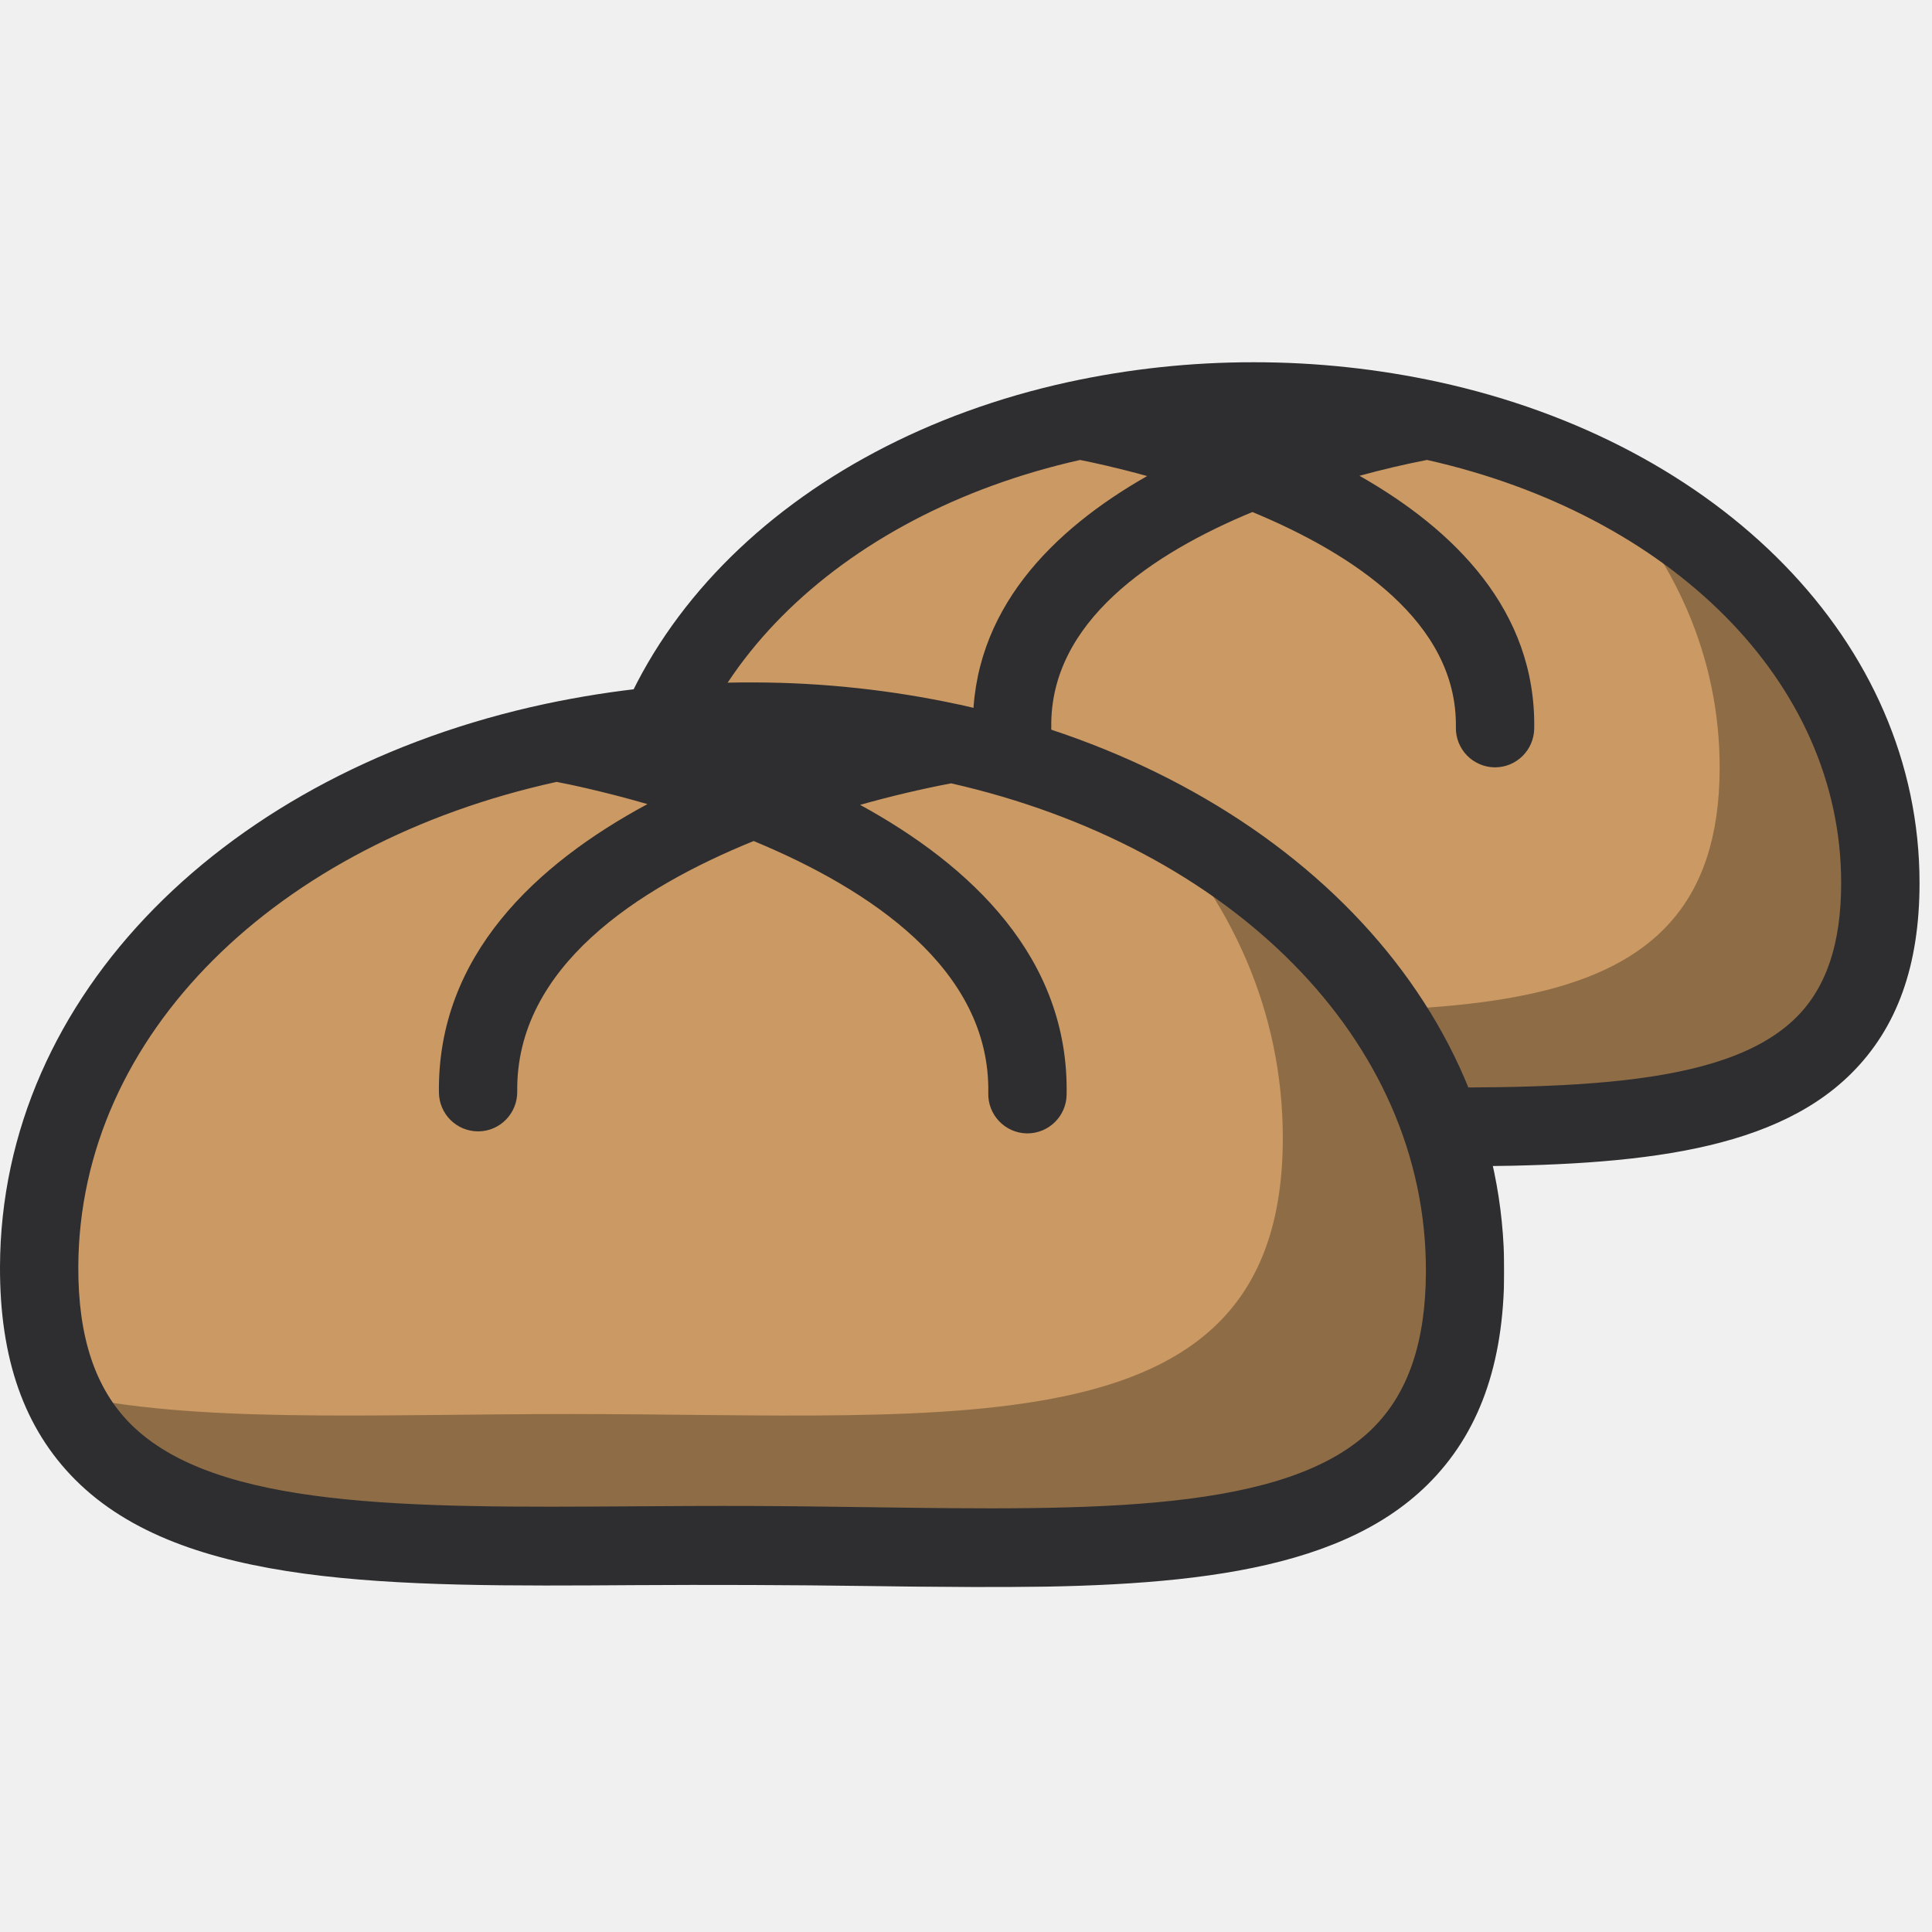
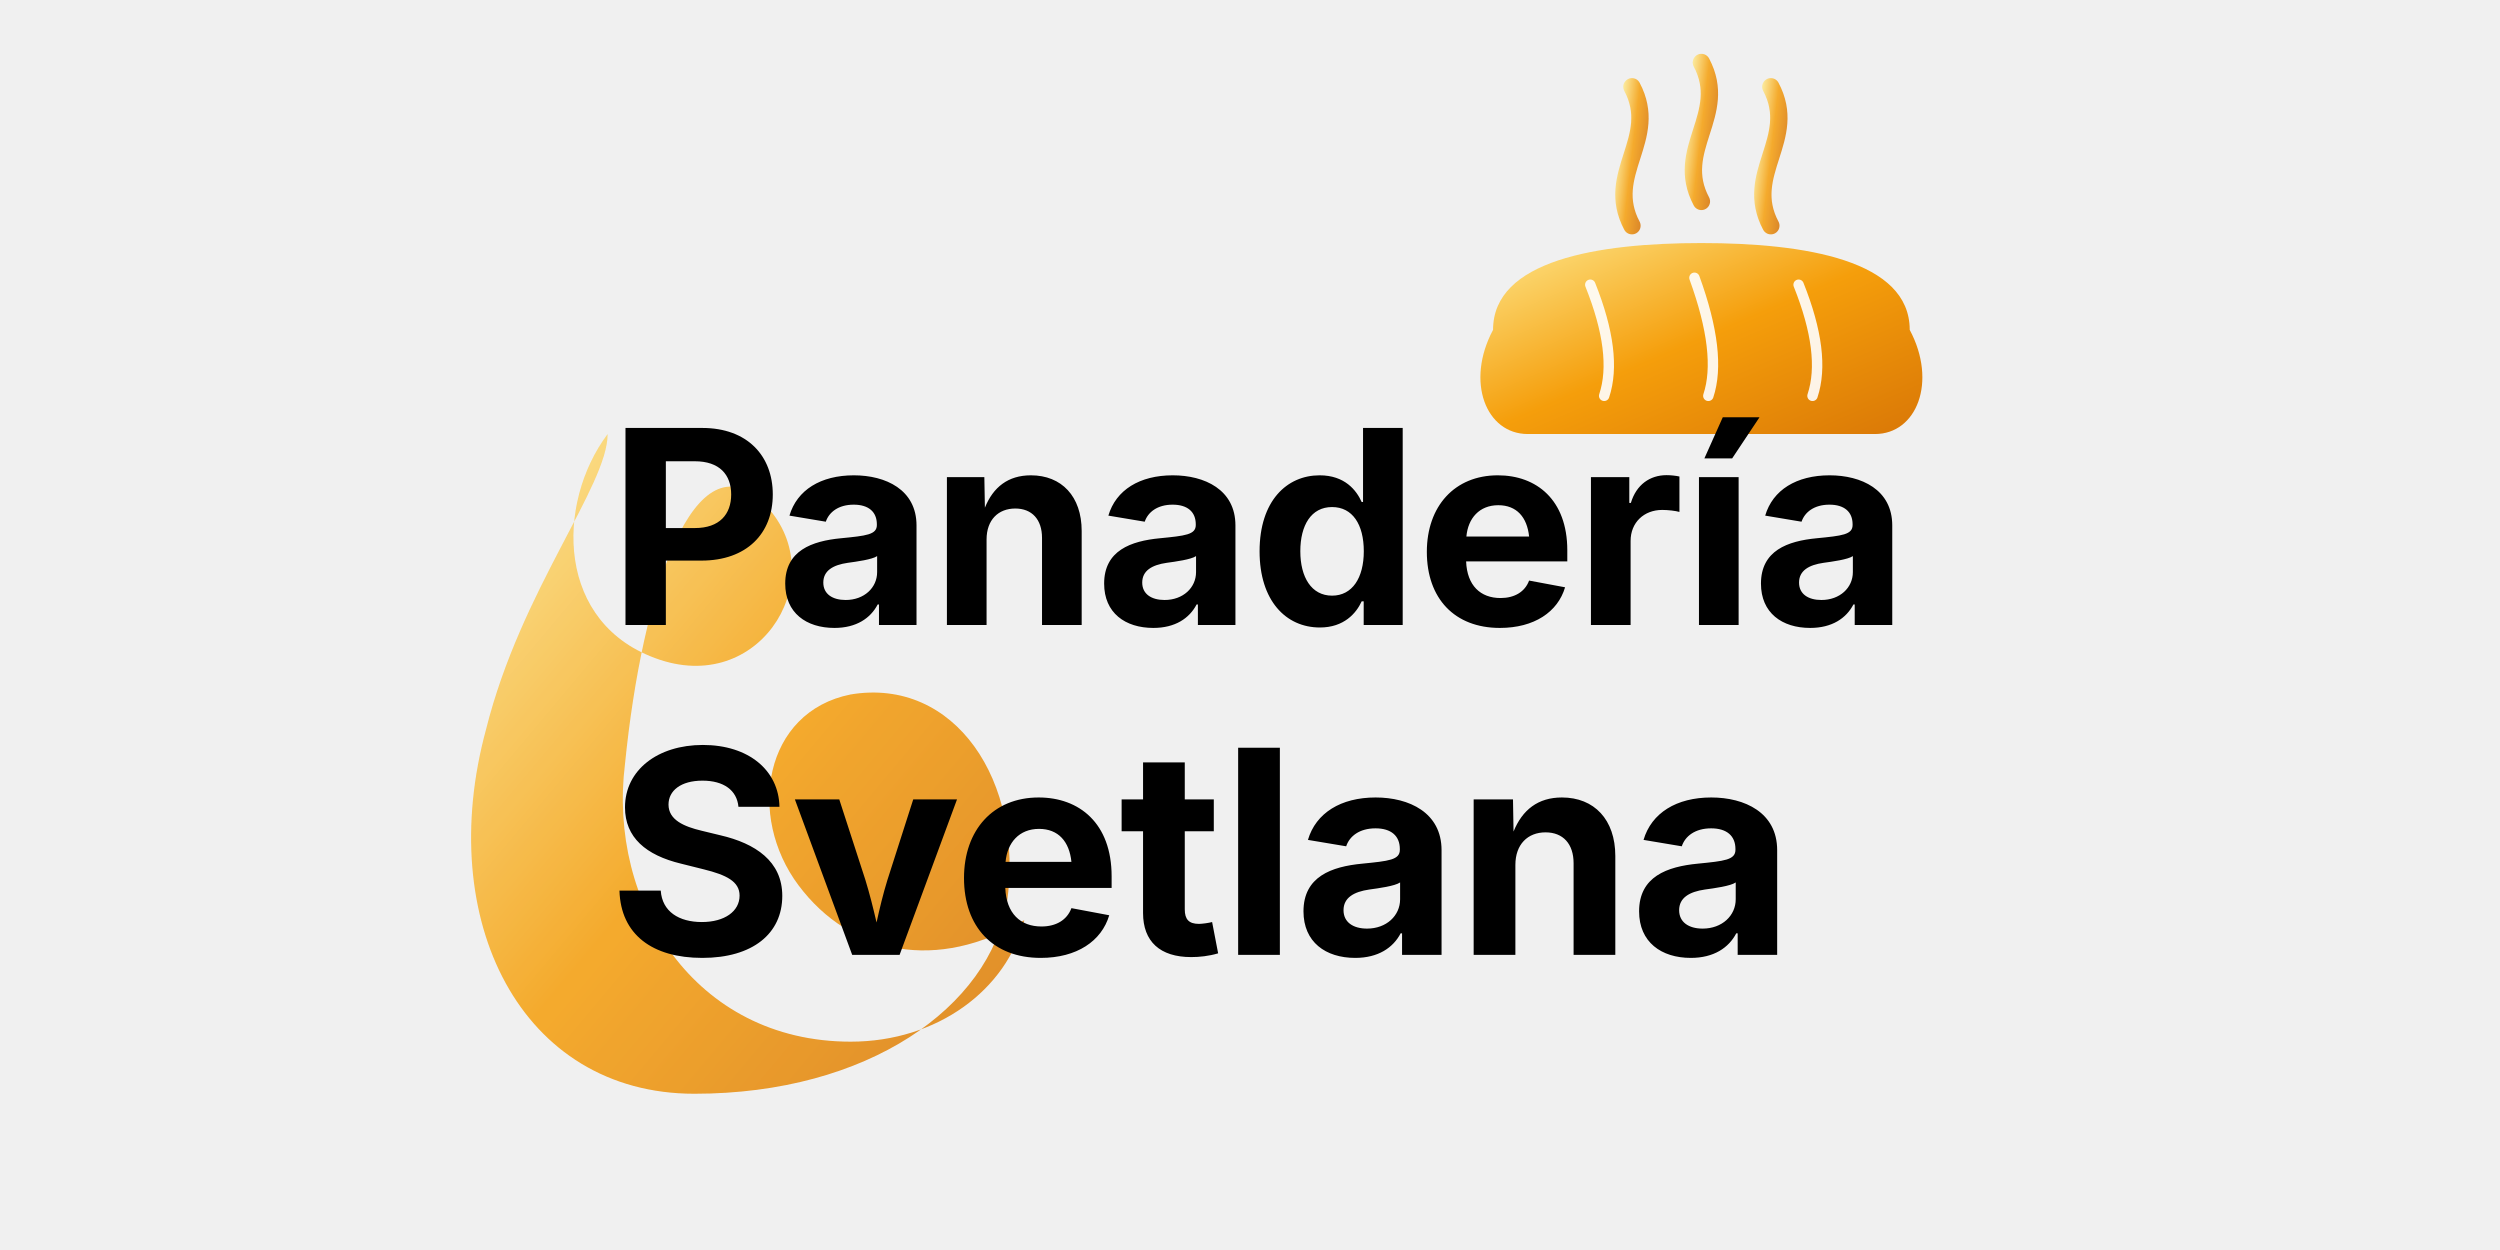
- <svg xmlns="http://www.w3.org/2000/svg" xmlns:xlink="http://www.w3.org/1999/xlink" width="64" height="64" id="bun">
+ <svg xmlns="http://www.w3.org/2000/svg" viewBox="0 0 720 360" width="100%" height="100%">
  <defs>
-     <path id="a" d="M49.83 30.46H0V.488h49.83v29.97z" />
+     <linearGradient id="breadGold" x1="0%" y1="0%" x2="100%" y2="100%">
+       <stop offset="0%" stop-color="#FDE68A" />
+       <stop offset="50%" stop-color="#F59E0B" />
+       <stop offset="100%" stop-color="#D97706" />
+     </linearGradient>
  </defs>
-   <g fill="none" fill-rule="evenodd">
-     <path fill="#CB9963" d="M62.289 29.25c0 9.17-9.296 8.038-20.763 8.038-11.467 0-20.762 1.131-20.762-8.039s9.295-15.944 20.762-15.944S62.289 20.08 62.289 29.25" />
-     <path fill="#010202" d="M52.949 15.843c2.524 2.623 4.017 5.91 4.017 9.581 0 9.17-9.295 8.039-20.762 8.039-5.783 0-11.011.286-14.776-.605 2.317 5.232 10.436 4.43 20.098 4.43 11.467 0 20.763 1.13 20.763-8.038 0-5.794-3.714-10.63-9.34-13.407" opacity=".3" />
-     <path fill="#2E2E30" d="M59.503 33.702c-2.438 2.426-8.048 2.37-14.545 2.303-1.116-.01-2.263-.023-3.432-.023s-2.315.012-3.431.023c-6.496.071-12.11.124-14.546-2.303-1.001-.997-1.488-2.454-1.488-4.452 0-6.699 5.693-12.21 13.718-14.013.371.073 1.18.244 2.221.533-3.122 1.778-5.83 4.45-5.77 8.364a1.3 1.3 0 0 0 1.297 1.285h.02a1.302 1.302 0 0 0 1.278-1.325c-.055-3.503 3.362-5.765 6.662-7.133 3.323 1.378 6.794 3.65 6.741 7.133a1.3 1.3 0 0 0 1.277 1.325h.02c.708 0 1.287-.57 1.298-1.285.06-3.92-2.66-6.596-5.789-8.373a30.724 30.724 0 0 1 2.237-.525c8.026 1.802 13.72 7.315 13.72 14.014 0 1.998-.486 3.455-1.488 4.452M47.65 12.653A28.776 28.776 0 0 0 41.527 12a28.772 28.772 0 0 0-6.14.657c-9.29 2.032-15.92 8.593-15.92 16.593 0 2.73.738 4.794 2.257 6.308 3.206 3.193 9.317 3.126 16.397 3.058 2.216-.022 4.595-.022 6.81 0 1.036.01 2.05.021 3.038.021 5.766 0 10.622-.353 13.36-3.08 1.519-1.513 2.258-3.576 2.258-6.307 0-8.004-6.64-14.57-15.938-16.597" />
-     <path fill="#CB9963" d="M48.532 42.135c-.038 10.431-10.606 9.105-23.65 9.058-13.044-.048-23.623 1.2-23.585-9.23.038-10.432 10.64-18.099 23.683-18.052 13.044.048 23.59 7.794 23.552 18.224" />
-     <path fill="#010202" d="M37.925 26.799c2.871 2.983 4.57 6.722 4.57 10.898 0 10.431-10.574 9.145-23.618 9.145-6.578 0-12.526.325-16.809-.688 2.637 5.951 11.872 5.04 22.863 5.04 13.044 0 23.618 1.285 23.618-9.145 0-6.59-4.225-12.092-10.624-15.25" opacity=".3" />
-     <g transform="translate(0 22.117)">
-       <mask id="b" fill="#fff">
-         <use xlink:href="#a" />
-       </mask>
-       <path fill="#2E2E30" d="M45.47 25.2c-2.833 2.803-9.251 2.715-16.682 2.611-1.27-.017-2.573-.036-3.902-.04-1.328-.005-2.632.003-3.901.011-7.426.049-13.848.092-16.663-2.732-1.17-1.176-1.735-2.877-1.728-5.201.029-7.717 6.607-14.04 15.846-16.065.461.089 1.582.324 3.008.736-3.678 1.98-6.962 5.016-6.908 9.551a1.3 1.3 0 0 0 1.292 1.29h.02c.717-.008 1.291-.6 1.282-1.321-.049-4.116 3.99-6.737 7.832-8.297 3.831 1.588 7.85 4.238 7.772 8.354a1.302 1.302 0 0 0 1.273 1.331h.02a1.301 1.301 0 0 0 1.302-1.28c.086-4.536-3.176-7.596-6.84-9.603a35.805 35.805 0 0 1 3.014-.713c9.224 2.094 15.757 8.464 15.728 16.181-.008 2.324-.585 4.02-1.765 5.186M31.908 1.252a1.217 1.217 0 0 0-.16-.034 32.535 32.535 0 0 0-6.763-.729 32.573 32.573 0 0 0-6.923.712C7.555 3.449.032 10.82 0 19.841c-.01 3.056.803 5.364 2.49 7.057 3.581 3.593 10.503 3.548 18.512 3.495 2.522-.016 5.228-.006 7.75.029 1.176.016 2.33.032 3.452.036 6.52.024 12.008-.354 15.085-3.395 1.7-1.68 2.53-3.984 2.54-7.04.034-9.02-7.433-16.444-17.92-18.77" mask="url(#b)" />
-     </g>
+   <rect width="720" height="360" fill="none" />
+   <g stroke="url(#breadGold)" stroke-width="5" stroke-linecap="round" fill="none" opacity="0.85">
+     <path d="M 470 65 C 462 50 478 40 470 25" />
+     <path d="M 490 58 C 482 43 498 33 490 18" />
+     <path d="M 510 65 C 502 50 518 40 510 25" />
+   </g>
+   <g>
+     <path d="M 430 95 C 430 75 460 70 490 70 C 520 70 550 75 550 95 C 558 110 552 125 540 125 L 440 125 C 428 125 422 110 430 95 Z" fill="url(#breadGold)" />
+     <path d="M 458 82 Q 466 102 462 114 M 488 80 Q 496 102 492 114 M 518 82 Q 526 102 522 114" stroke="#FFFFFF" stroke-width="3" stroke-linecap="round" fill="none" opacity="0.9" />
+   </g>
+   <g font-family="system-ui, -apple-system, sans-serif" font-weight="700" fill="#000000">
+     <path d="M 175 125 C 160 145 160 180 190 190 C 220 200 240 165 220 145 C 200 125 185 170 180 220 C 175 260 200 300 245 300 C 270 300 290 285 295 265 C 270 280 245 275 230 255 C 215 235 220 205 245 200 C 275 195 295 225 290 260 C 285 290 250 315 200 315 C 150 315 125 265 140 210 C 150 170 175 140 175 125 Z" fill="url(#breadGold)" opacity="0.85" />
+     <text x="175" y="180" font-size="78" letter-spacing="-1">Panadería</text>
+     <text x="175" y="275" font-size="82" letter-spacing="-1">Svetlana</text>
  </g>
</svg>
